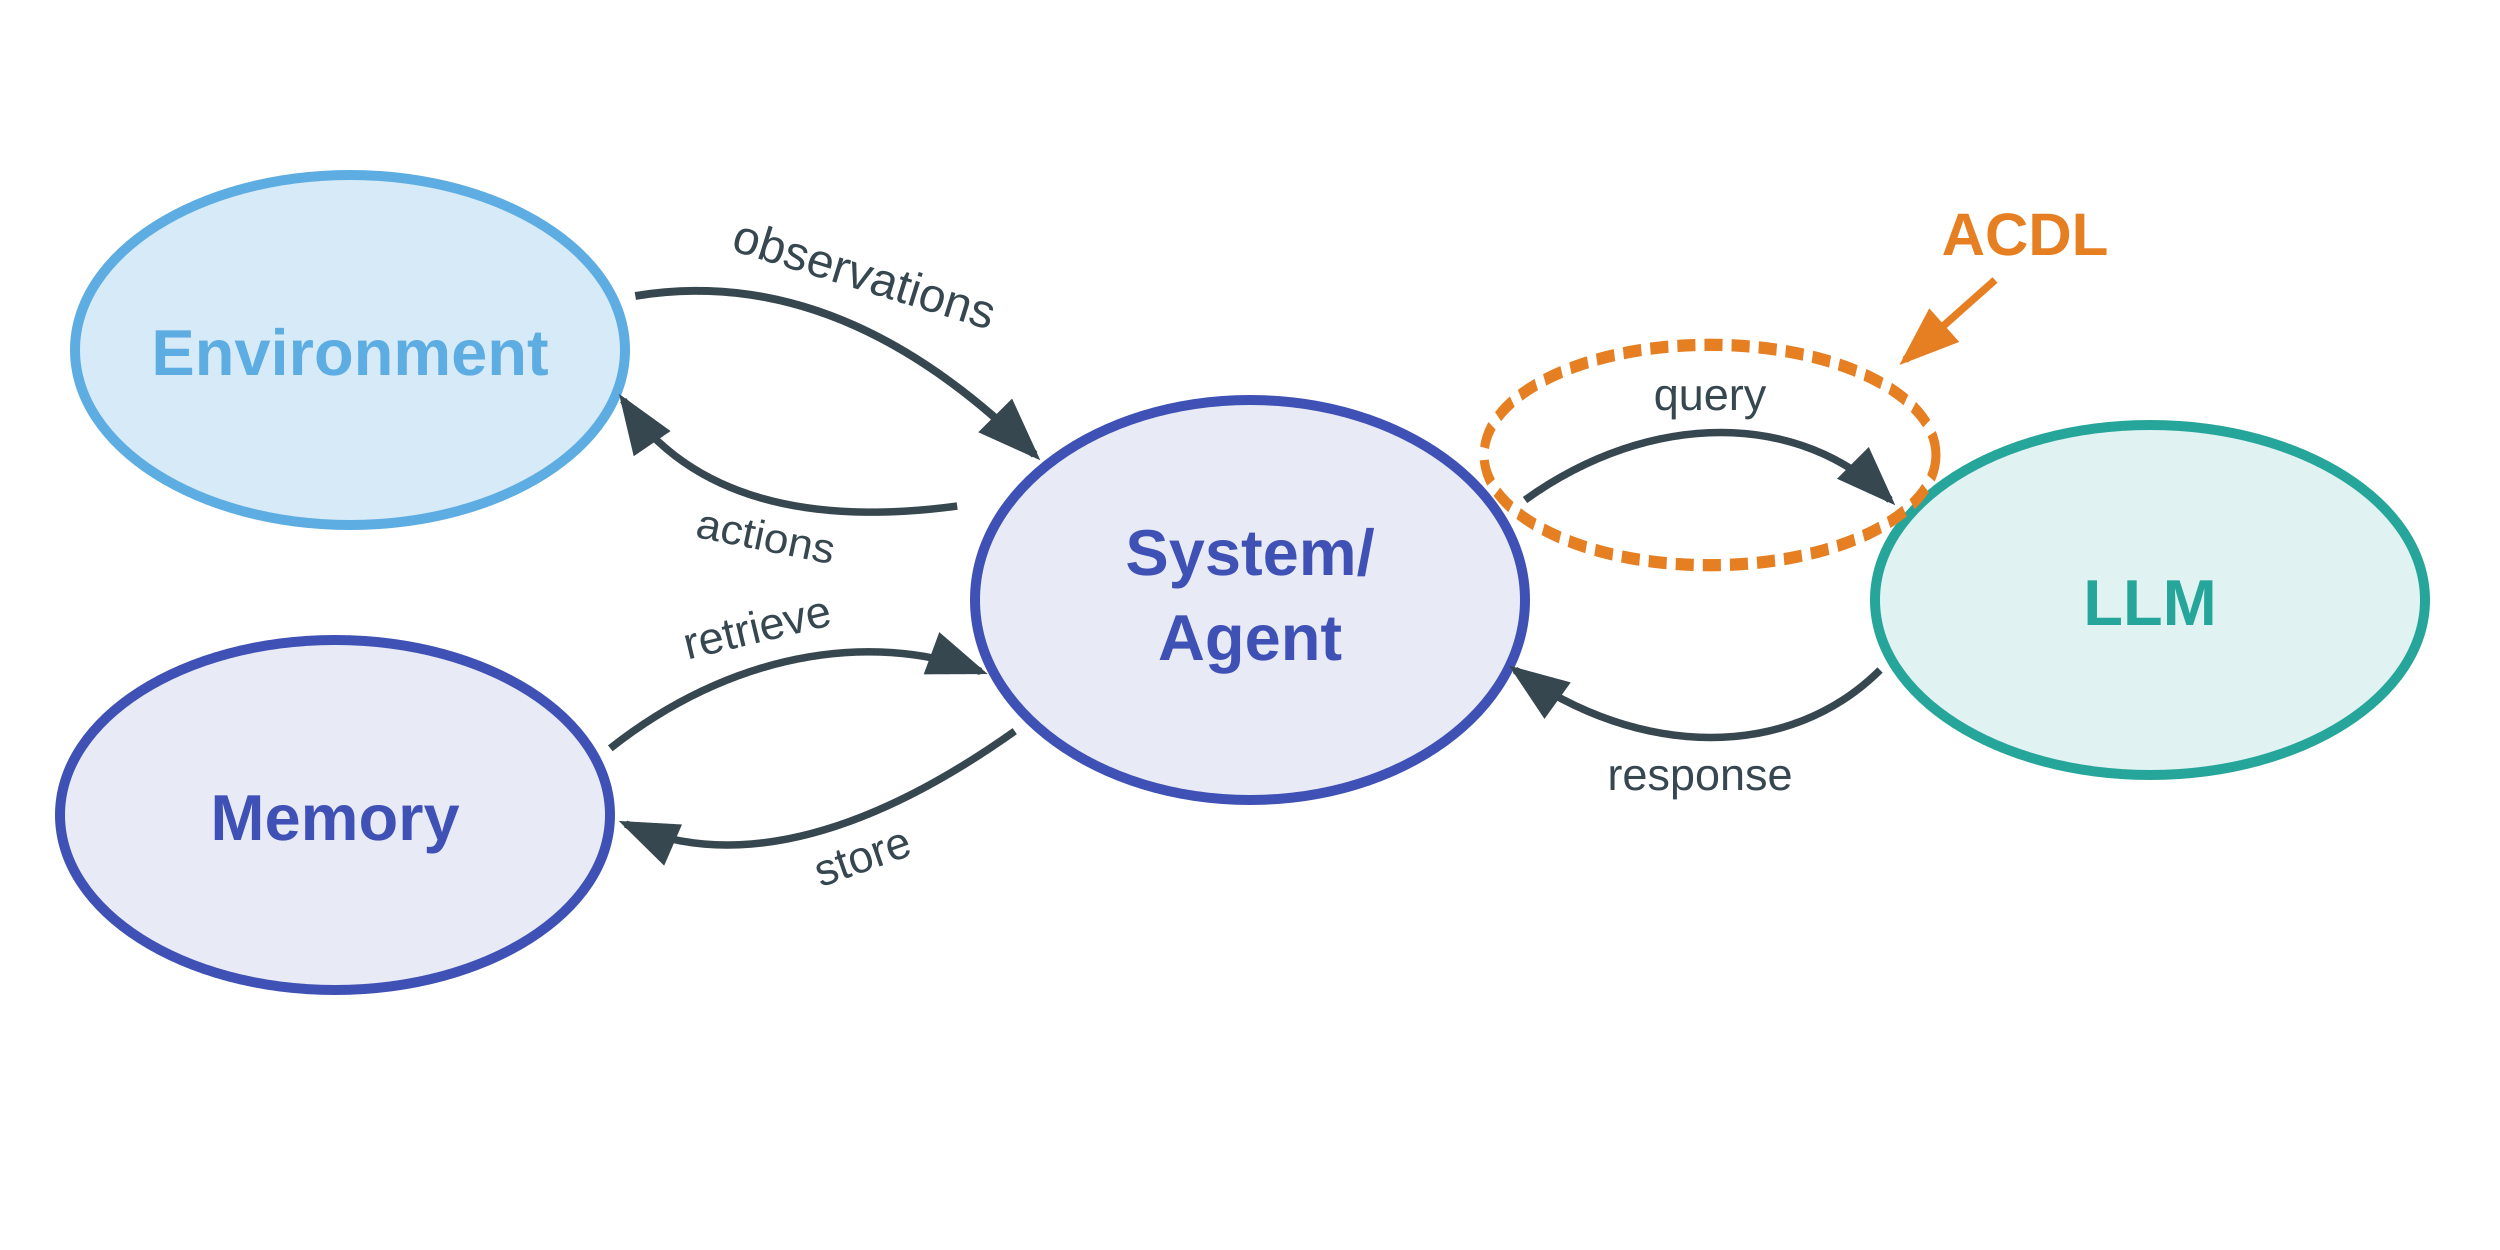
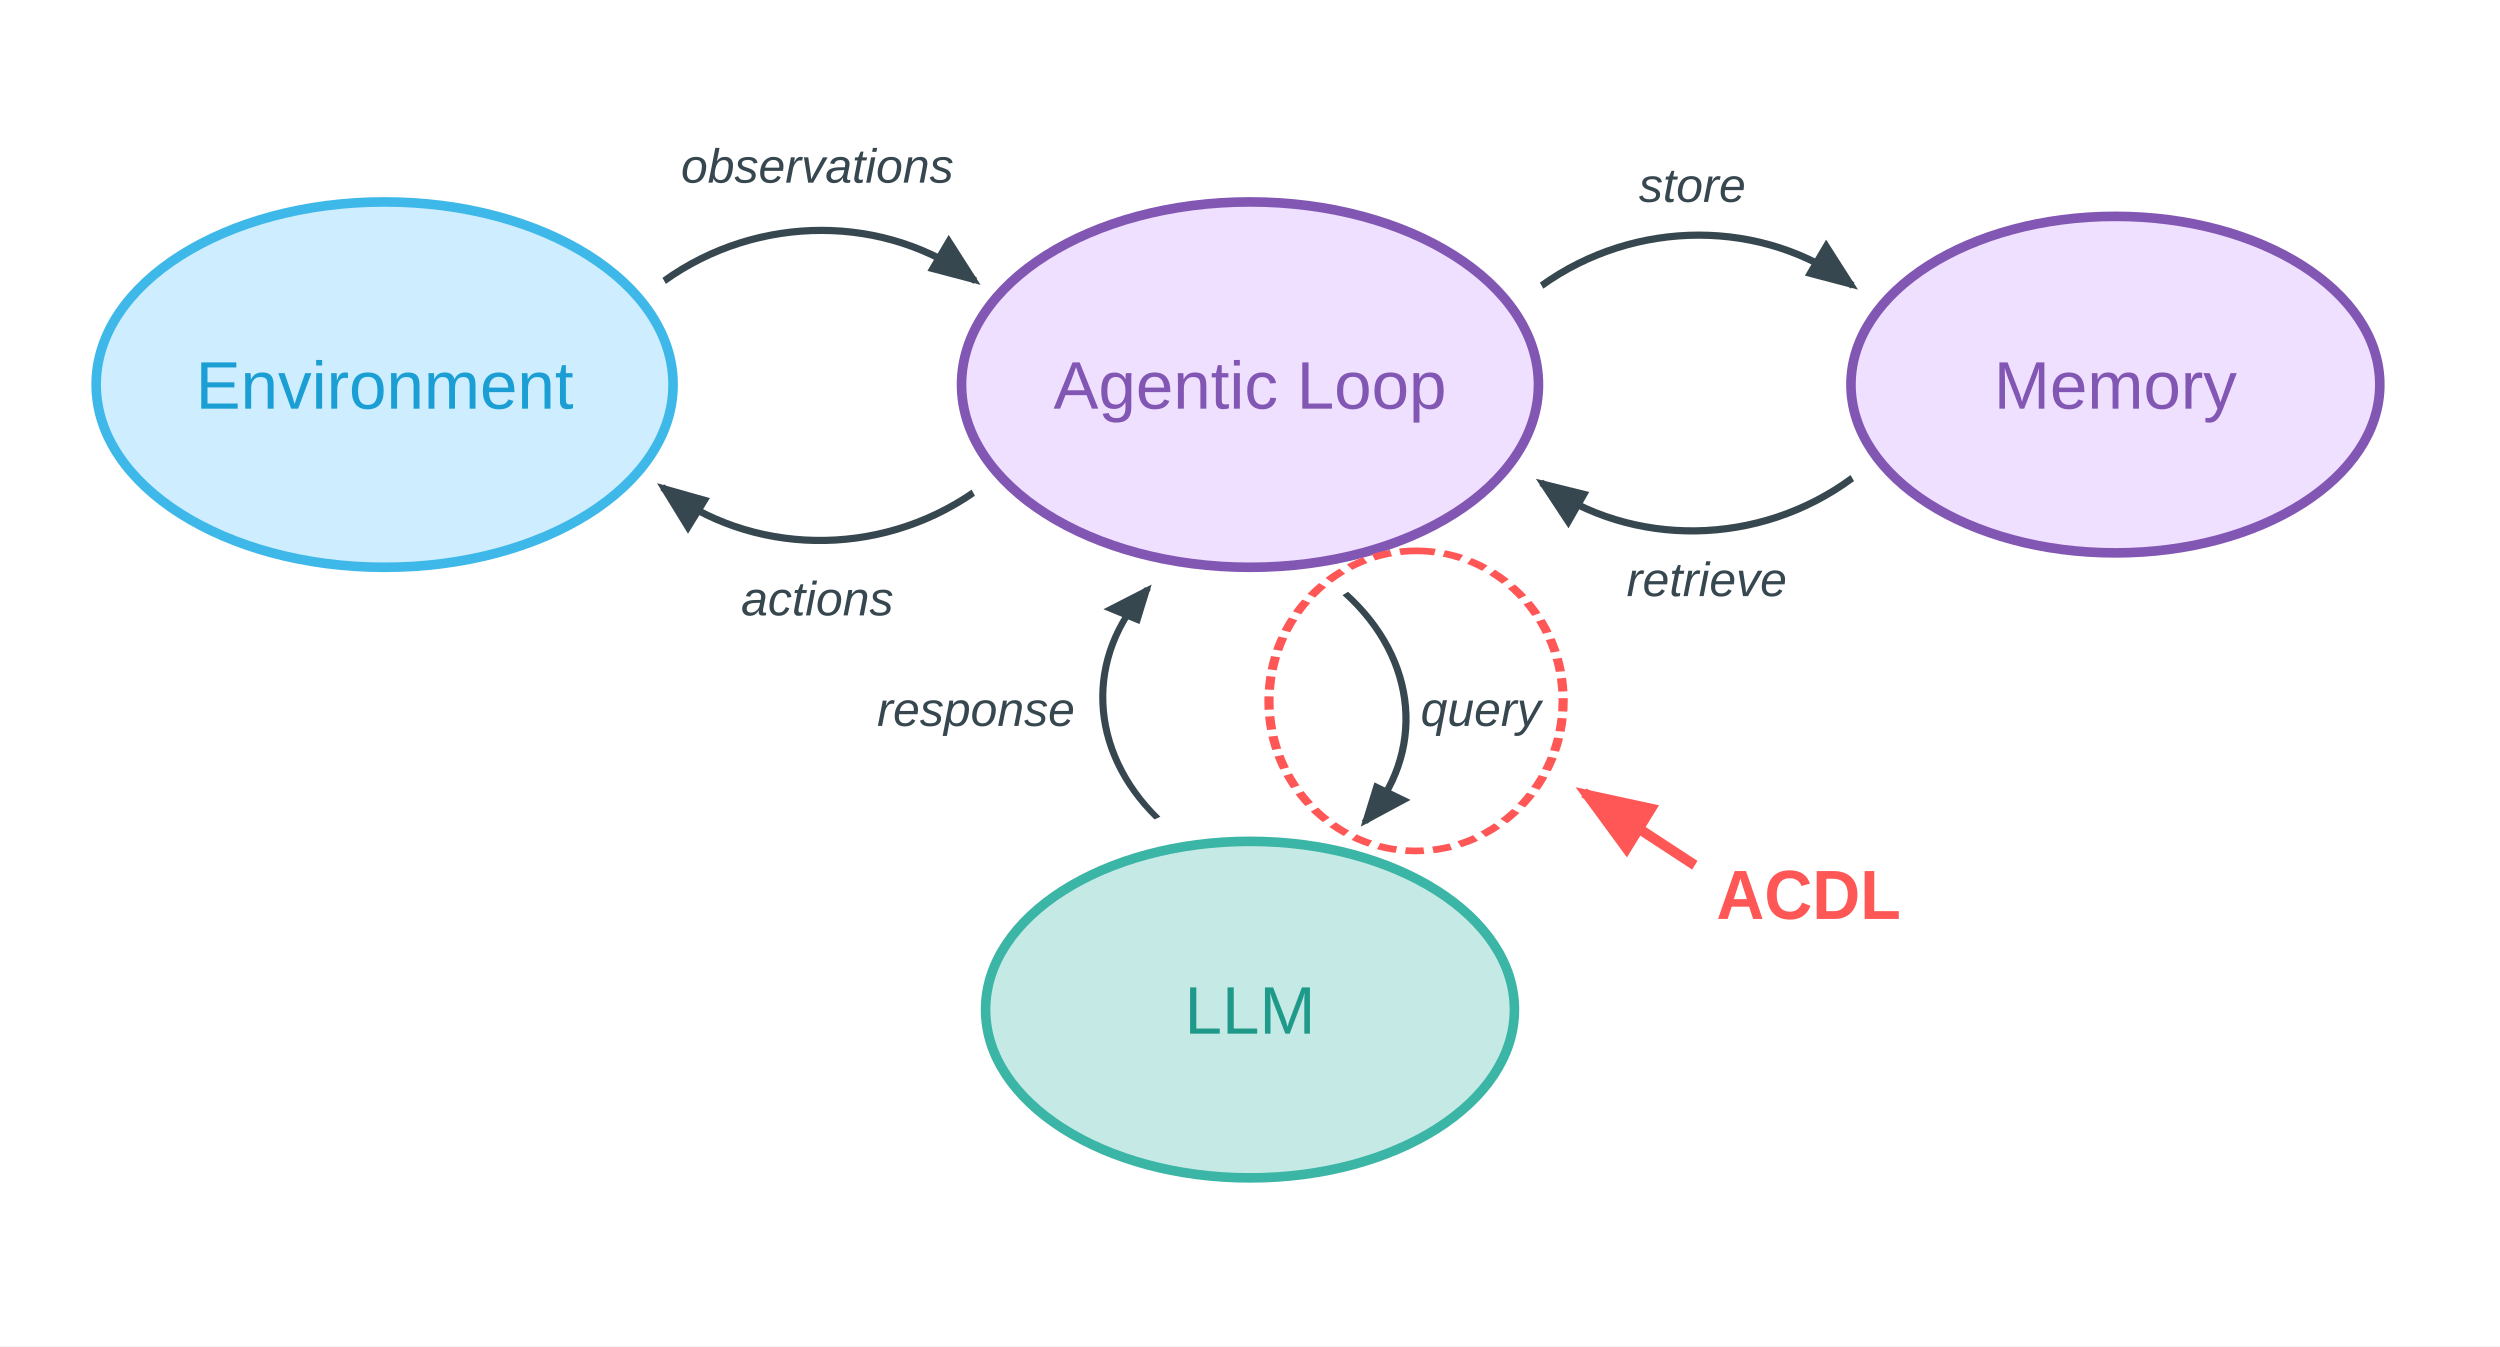
- <svg xmlns="http://www.w3.org/2000/svg" width="500" height="250">
+ <svg xmlns="http://www.w3.org/2000/svg" width="520" height="280">
  <defs>
    <marker id="arrowhead" markerHeight="6" markerWidth="8" orient="auto" refX="7" refY="3">
      <polygon fill="#37474F" id="svg_1" points="0 0, 8 3, 0 6" />
    </marker>
-     <marker id="arrowhead-indigo" markerHeight="6" markerWidth="8" orient="auto" refX="7" refY="3">
-       <polygon fill="#E67E22" id="svg_2" points="0 0, 8 3, 0 6" />
+     <marker id="arrowhead-orange" markerHeight="6" markerWidth="8" orient="auto" refX="7" refY="3">
+       <polygon fill="#ff5656" id="svg_2" points="0 0, 8 3, 0 6" />
    </marker>
  </defs>
  <g class="layer">
-     <rect fill="white" height="250" id="svg_3" width="500" />
+     <rect fill="white" height="280" id="svg_3" width="520" />
    <g id="environment">
-       <ellipse cx="70" cy="70" fill="#D6EAF8" id="env-circle" rx="55" ry="35" stroke="#5DADE2" stroke-width="2" />
-       <text fill="#5DADE2" font-family="Arial" font-size="13" font-weight="600" id="env-label" text-anchor="middle" x="70" y="75">Environment</text>
+       <ellipse cx="80" cy="80" fill="#CEEEFF" id="svg_4" rx="60" ry="38" stroke="#3DB8E8" stroke-width="2" />
+       <text fill="#1A9ED4" font-family="Arial" font-size="14" font-weight="500" id="svg_5" text-anchor="middle" x="80" y="85">Environment</text>
    </g>
-     <g id="memory" transform="matrix(1 0 0 1 -3 -12)">
-       <ellipse cx="70" cy="175" fill="#E8EAF6" id="mem-circle" rx="55" ry="35" stroke="#3F51B5" stroke-width="2" />
-       <text fill="#3F51B5" font-family="Arial" font-size="13" font-weight="600" id="mem-label" text-anchor="middle" x="70" y="180">Memory</text>
+     <g id="agent-loop">
+       <ellipse cx="260" cy="80" fill="#efe0ff" id="svg_6" rx="60" ry="38" stroke="#8256b3" stroke-width="2" />
+       <text fill="#8256b3" font-family="Arial" font-size="14" font-weight="500" id="svg_7" text-anchor="middle" x="260" y="85">Agentic Loop</text>
    </g>
-     <g id="system">
-       <ellipse cx="250" cy="120" fill="#E8EAF6" id="sys-circle" rx="55" ry="40" stroke="#3F51B5" stroke-width="2" />
-       <text fill="#3F51B5" font-family="Arial" font-size="13" font-weight="600" id="sys-label1" text-anchor="middle" x="250" y="115">System/</text>
-       <text fill="#3F51B5" font-family="Arial" font-size="13" font-weight="600" id="sys-label2" text-anchor="middle" x="250" y="132">Agent</text>
+     <g id="memory">
+       <ellipse cx="440" cy="80" fill="#efe0ff" id="svg_8" rx="55" ry="35" stroke="#8256b3" stroke-width="2" />
+       <text fill="#8256b3" font-family="Arial" font-size="14" font-weight="500" id="svg_9" text-anchor="middle" x="440" y="85">Memory</text>
    </g>
    <g id="llm">
-       <ellipse cx="430" cy="120" fill="#E0F2F1" id="llm-circle" rx="55" ry="35" stroke="#26A69A" stroke-width="2" />
-       <text fill="#26A69A" font-family="Arial" font-size="13" font-weight="600" id="llm-label" text-anchor="middle" x="430" y="125">LLM</text>
+       <ellipse cx="260" cy="210" fill="#C5EAE5" id="svg_10" rx="55" ry="35" stroke="#3BB5A5" stroke-width="2" />
+       <text fill="#1F9A8A" font-family="Arial" font-size="14" font-weight="500" id="svg_11" text-anchor="middle" x="260" y="215">LLM</text>
    </g>
-     <g id="arrow-observations" transform="matrix(1.06494 0 0 1.05841 -6.05195 0.976744)">
-       <path d="m125,55c30,-5 55,10 75,30" fill="none" id="obs-path" marker-end="url(#arrowhead)" stroke="#37474F" stroke-width="1.5" />
-       <text fill="#37474F" font-family="Arial" font-size="9" id="obs-label" text-anchor="middle" transform="matrix(0.955083 0.296339 -0.296339 0.955083 26.6155 -43.01)" x="162.89" y="50.87">observations</text>
+     <g id="arrow-observations">
+       <text fill="#37474F" font-family="Arial" font-size="10" font-style="italic" id="svg_13" text-anchor="middle" x="170" y="38">observations</text>
    </g>
-     <g id="arrow-actions" transform="translate(0 -1) translate(0 -1) translate(0 -1) matrix(0.972399 0.143619 -0.138127 0.916961 13.3283 -23.6896)">
-       <text fill="#37474F" font-family="Arial" font-size="9" id="act-label" text-anchor="middle" transform="matrix(0.998589 0.0530956 -0.0530956 0.998589 5.69904 -10.4398)" x="162.05" y="126">actions</text>
+     <g id="arrow-actions">
+       <text fill="#37474F" font-family="Arial" font-size="10" font-style="italic" id="svg_15" text-anchor="middle" x="170" y="128">actions</text>
    </g>
-     <g id="arrow-query">
-       <path d="m305,100c25,-18 55,-18 73,0" fill="none" id="query-path" marker-end="url(#arrowhead)" stroke="#37474F" stroke-width="1.5" />
-       <text fill="#37474F" font-family="Arial" font-size="9" id="query-label" text-anchor="middle" transform="matrix(1 0 0 1 2 4)" x="340" y="78">query</text>
+     <g id="arrow-retrieve" transform="matrix(1 0 0 1 88 125)">
+       <text fill="#37474F" font-family="Arial" font-size="10" font-style="italic" id="svg_17" text-anchor="middle" transform="matrix(1 0 0 1 -85 -43)" x="352" y="42">retrieve</text>
    </g>
-     <g id="acdl-highlight" transform="translate(0 0) matrix(1 0 0 1 0 0) matrix(1 0 0 1 8 5)">
-       <ellipse cx="342" cy="90" fill="none" id="acdl-ellipse" rx="50" ry="18" stroke="#E67E22" stroke-dasharray="4,2" stroke-width="2" transform="matrix(0.903846 0 0 1.22449 24.8846 -24.2041)" />
-       <text fill="#E67E22" font-family="Arial" font-size="12" font-weight="600" id="acdl-label" text-anchor="middle" transform="matrix(1 0 0 1 -18 -9)" x="415" y="55">ACDL</text>
-       <path d="m400,58l-18,16" fill="none" id="acdl-pointer" marker-end="url(#arrowhead-indigo)" stroke="#E67E22" stroke-width="1.5" transform="matrix(1 0 0 1 -9 -7)" />
+     <g id="arrow-store">
+       <text fill="#37474F" font-family="Arial" font-size="10" font-style="italic" id="svg_19" text-anchor="middle" transform="matrix(1 0 0 1 0 -86)" x="352" y="128">store</text>
    </g>
-     <g id="arrow-response" transform="translate(-1 0) translate(-1 0) translate(0 -1) translate(0 -1) translate(0 -1) translate(0 -1) translate(0 -1) translate(0 -1)">
-       <path d="m378,140c-18,18 -48,18 -73,0" fill="none" id="resp-path" marker-end="url(#arrowhead)" stroke="#37474F" stroke-width="1.5" />
-       <text fill="#37474F" font-family="Arial" font-size="9" id="resp-label" text-anchor="middle" x="342" y="164">response</text>
+     <g id="arrow-query" transform="translate(0 1) translate(1 0) translate(1 0) translate(1 0) translate(1 0) translate(1 0) translate(1 0) translate(1 0) translate(1 0) translate(1 0) translate(1 0) translate(1 0) matrix(1 0 0 1 0 0) matrix(1 0 0 1 0 0) matrix(1 0 0 1 0 0)">
+       <text fill="#37474F" font-family="Arial" font-size="10" font-style="italic" id="svg_21" text-anchor="middle" x="297" y="150">query</text>
    </g>
-     <g id="arrow-store" transform="matrix(0.987744 0 0 1 2.50524 5)">
-       <path d="m206.31,149.59c-28.47,18.53 -56.4,26.88 -79.39,15.85" fill="none" id="store-path" marker-end="url(#arrowhead)" stroke="#37474F" stroke-width="1.5" transform="matrix(0.999408 -0.0343997 0.0343997 0.999408 -8.40491 -1.17369)" />
-       <text fill="#37474F" font-family="Arial" font-size="9" id="store-label" text-anchor="middle" transform="matrix(0.943847 -0.330382 0.330382 0.943847 -52.9216 44.349)" x="172.06" y="192.47">store</text>
-       <path d="m196.28,103.21c-29.21,3.9 -54.08,-1.08 -67.64,-21.19" fill="none" id="svg_4" marker-end="url(#arrowhead)" stroke="#37474F" stroke-width="1.5" transform="matrix(1 0 0 1 -5 -7)" />
+     <g id="arrow-response" transform="translate(0 1) translate(0 1) translate(-1 0) translate(-1 0) translate(-1 0) translate(-1 0) translate(-1 0) translate(-1 0) translate(-1 0) translate(-1 0) translate(-1 0) translate(-1 0) translate(-1 0) translate(-1 0) translate(-1 0) translate(-1 0) translate(-1 0) translate(-1 0) translate(-1 0) translate(-1 0) translate(0 -1) translate(0 -1) translate(0 -1) translate(0 -1) translate(0 -1) translate(0 -1)">
+       <text fill="#37474F" font-family="Arial" font-size="10" font-style="italic" id="svg_23" text-anchor="middle" transform="matrix(1 0 0 1 11 5)" x="210" y="150">response</text>
    </g>
-     <g id="arrow-retrieve" transform="matrix(0.997411 -0.0719169 0.0719169 0.997411 -13.549 7.04546)">
-       <path d="m125,152c25,-17 53,-20 75,-10" fill="none" id="retrieve-path" marker-end="url(#arrowhead)" stroke="#37474F" stroke-width="1.5" />
-       <text fill="#37474F" font-family="Arial" font-size="9" id="retrieve-label" text-anchor="middle" transform="rotate(2.16958 156.164 130) matrix(0.979961 -0.199192 0.199192 0.979961 -25.0918 42.3481)" x="160" y="125">retrieve</text>
+     <g id="acdl-highlight" transform="matrix(1 0 0 1 -90 74)">
+       <ellipse cx="222.1" cy="145.94" fill="none" id="svg_24" rx="45" ry="32" stroke="#ff5656" stroke-dasharray="4,2" stroke-width="2" transform="matrix(0.00256313 -0.693526 0.956031 0.00185935 244.445 225.547)" />
+       <text fill="#ff5656" font-family="Arial" font-size="12" font-weight="600" id="svg_25" text-anchor="middle" transform="matrix(1.15061 0 0 1.20689 -111.418 34.0659)" x="502" y="68.83">ACDL</text>
+       <path d="m369.08,336.45l17,10" fill="none" id="svg_26" marker-end="url(#arrowhead-orange)" stroke="#ff5656" stroke-width="1.5" transform="matrix(-1.38335 -0.0479017 0.0464762 -1.42578 937.45 603.35)" />
    </g>
+     <path d="m312.04,251.42c22,-14 52,-14 73,0" fill="none" id="svg_27" marker-end="url(#arrowhead)" stroke="#37474F" stroke-width="1.5" transform="matrix(0.886456 -0.000001539 0.00000136426 1 -138.464 -193)" />
+     <path d="m413.01,338.41c22,-14 52,-14 73,0" fill="none" id="svg_28" marker-end="url(#arrowhead)" stroke="#37474F" stroke-width="1.5" transform="matrix(0.886456 -0.000001539 0.00000136426 1 -45.464 -279)" />
+     <path d="m410.75,338.38c22,-14 52,-14 73,0" fill="none" id="svg_30" marker-end="url(#arrowhead)" stroke="#37474F" stroke-width="1.5" transform="matrix(-0.886358 0.0132098 -0.0149015 -0.999889 754.391 432.352)" />
+     <path d="m413.01,338.41c22,-14 52,-14 73,0" fill="none" id="svg_31" marker-end="url(#arrowhead)" stroke="#37474F" stroke-width="1.5" transform="matrix(-0.886321 -0.015486 0.0174699 -0.999847 562.589 447.237)" />
+     <path d="m252.82,108.44c15.19,18.59 16.85,45.13 4.04,64.58" fill="none" id="svg_32" marker-end="url(#arrowhead)" stroke="#37474F" stroke-width="1.5" transform="matrix(1 0 0 0.73678 27 43.5436)" />
+     <path d="m516.15,304.53c22,-14 52,-14 73,0" fill="none" id="svg_33" marker-end="url(#arrowhead)" stroke="#37474F" stroke-width="1.5" transform="matrix(-0.0271531 -0.654058 0.984896 -0.022947 -45.1725 514.74)" />
  </g>
</svg>
